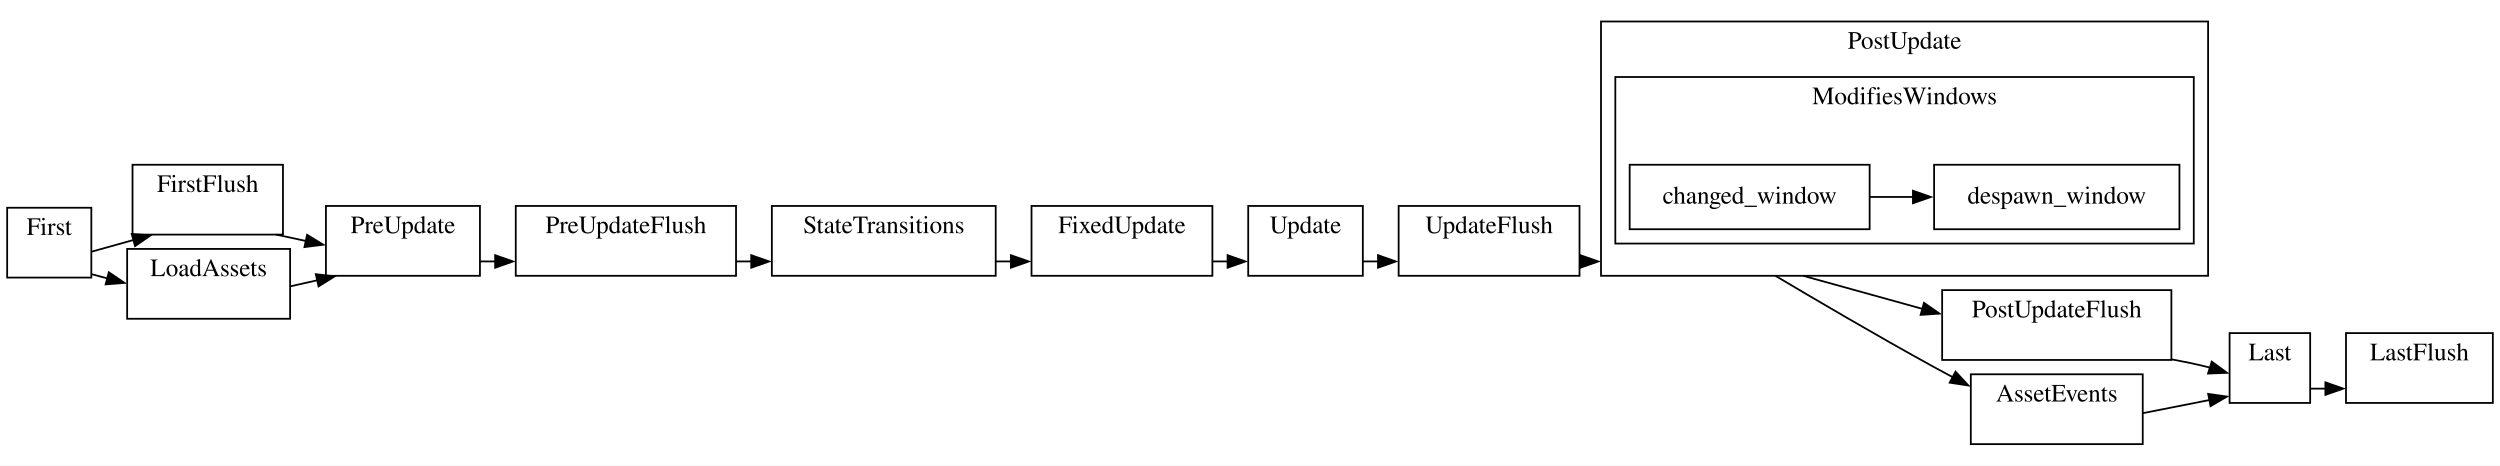
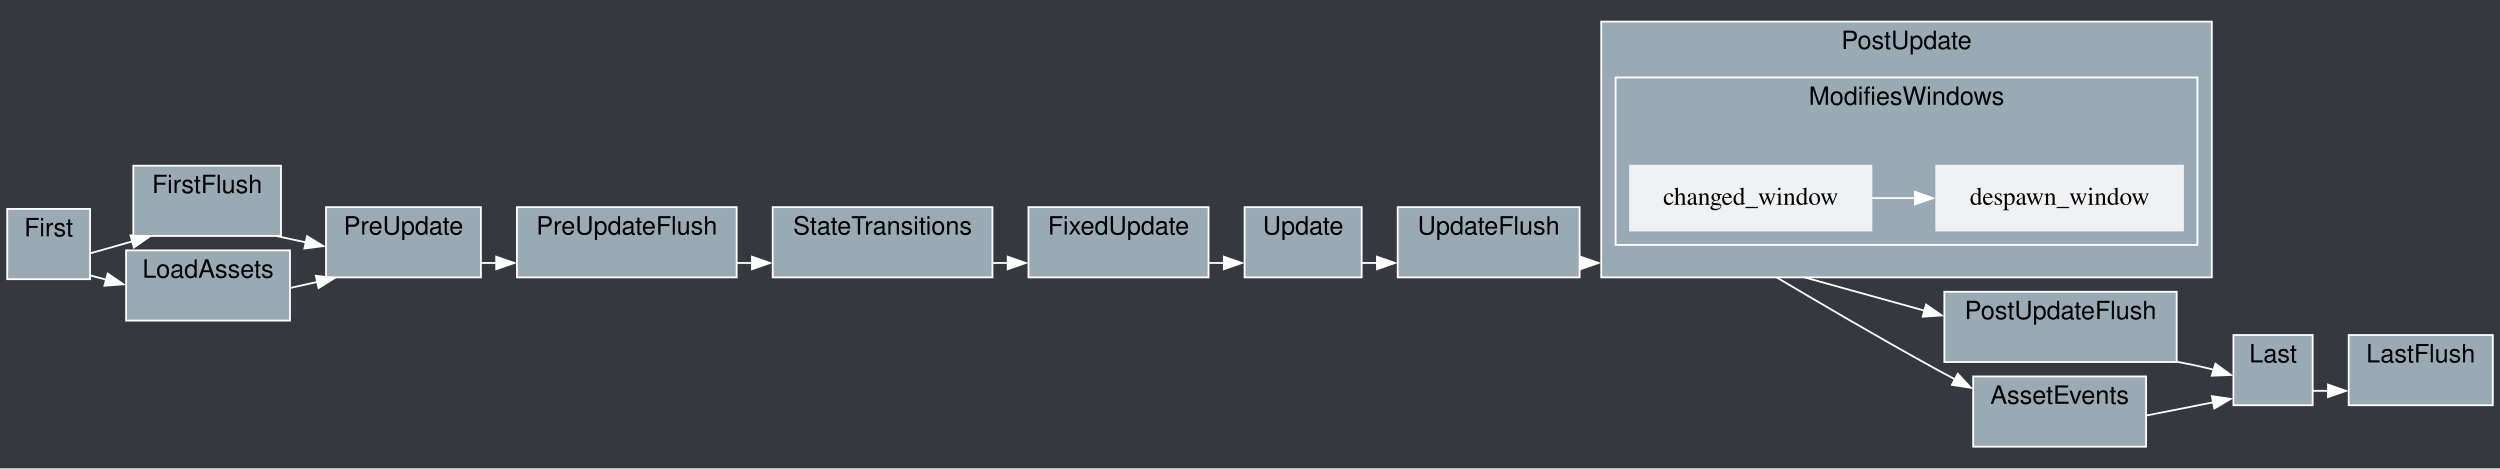
- <svg xmlns="http://www.w3.org/2000/svg" width="1396pt" height="260pt" viewBox="0.00 0.00 1396.00 260.00">
+ <svg xmlns="http://www.w3.org/2000/svg" width="1388pt" height="260pt" viewBox="0.00 0.00 1388.00 260.00">
  <g id="graph0" class="graph" transform="scale(1 1) rotate(0) translate(4 256)">
-     <polygon fill="white" stroke="none" points="-4,4 -4,-256 1392,-256 1392,4 -4,4" />
+     <polygon fill="#35393f" stroke="none" points="-4,4 -4,-256 1384,-256 1384,4 -4,4" />
    <g id="clust1" class="cluster">
-       <polygon fill="none" stroke="black" points="70,-125 70,-164 154,-164 154,-125 70,-125" />
-       <text text-anchor="middle" x="112" y="-148.8" font-family="Times,serif" font-size="14.00">FirstFlush</text>
+       <polygon fill="#99aab5" stroke="white" points="70,-125 70,-164 152,-164 152,-125 70,-125" />
+       <text text-anchor="middle" x="111" y="-148.8" font-family="Helvetica,sans-Serif" font-size="14.00">FirstFlush</text>
    </g>
    <g id="clust2" class="cluster">
-       <polygon fill="none" stroke="black" points="284,-102 284,-141 407,-141 407,-102 284,-102" />
-       <text text-anchor="middle" x="345.5" y="-125.8" font-family="Times,serif" font-size="14.00">PreUpdateFlush</text>
+       <polygon fill="#99aab5" stroke="white" points="283,-102 283,-141 405,-141 405,-102 283,-102" />
+       <text text-anchor="middle" x="344" y="-125.8" font-family="Helvetica,sans-Serif" font-size="14.00">PreUpdateFlush</text>
    </g>
    <g id="clust3" class="cluster">
-       <polygon fill="none" stroke="black" points="777,-102 777,-141 878,-141 878,-102 777,-102" />
-       <text text-anchor="middle" x="827.5" y="-125.8" font-family="Times,serif" font-size="14.00">UpdateFlush</text>
+       <polygon fill="#99aab5" stroke="white" points="772,-102 772,-141 873,-141 873,-102 772,-102" />
+       <text text-anchor="middle" x="822.5" y="-125.8" font-family="Helvetica,sans-Serif" font-size="14.00">UpdateFlush</text>
    </g>
    <g id="clust4" class="cluster">
-       <polygon fill="none" stroke="black" points="1080.5,-55 1080.5,-94 1208.5,-94 1208.5,-55 1080.5,-55" />
-       <text text-anchor="middle" x="1144.5" y="-78.8" font-family="Times,serif" font-size="14.00">PostUpdateFlush</text>
+       <polygon fill="#99aab5" stroke="white" points="1075.5,-55 1075.5,-94 1204.5,-94 1204.5,-55 1075.5,-55" />
+       <text text-anchor="middle" x="1140" y="-78.8" font-family="Helvetica,sans-Serif" font-size="14.00">PostUpdateFlush</text>
    </g>
    <g id="clust5" class="cluster">
-       <polygon fill="none" stroke="black" points="1306,-31 1306,-70 1388,-70 1388,-31 1306,-31" />
-       <text text-anchor="middle" x="1347" y="-54.8" font-family="Times,serif" font-size="14.00">LastFlush</text>
+       <polygon fill="#99aab5" stroke="white" points="1300,-31 1300,-70 1380,-70 1380,-31 1300,-31" />
+       <text text-anchor="middle" x="1340" y="-54.8" font-family="Helvetica,sans-Serif" font-size="14.00">LastFlush</text>
    </g>
    <g id="clust6" class="cluster">
-       <polygon fill="none" stroke="black" points="0,-101 0,-140 47,-140 47,-101 0,-101" />
-       <text text-anchor="middle" x="23.5" y="-124.8" font-family="Times,serif" font-size="14.00">First</text>
+       <polygon fill="#99aab5" stroke="white" points="0,-101 0,-140 46,-140 46,-101 0,-101" />
+       <text text-anchor="middle" x="23" y="-124.8" font-family="Helvetica,sans-Serif" font-size="14.00">First</text>
    </g>
    <g id="clust7" class="cluster">
-       <polygon fill="none" stroke="black" points="178,-102 178,-141 264,-141 264,-102 178,-102" />
-       <text text-anchor="middle" x="221" y="-125.8" font-family="Times,serif" font-size="14.00">PreUpdate</text>
+       <polygon fill="#99aab5" stroke="white" points="177,-102 177,-141 263,-141 263,-102 177,-102" />
+       <text text-anchor="middle" x="220" y="-125.8" font-family="Helvetica,sans-Serif" font-size="14.00">PreUpdate</text>
    </g>
    <g id="clust8" class="cluster">
-       <polygon fill="none" stroke="black" points="427,-102 427,-141 552,-141 552,-102 427,-102" />
-       <text text-anchor="middle" x="489.5" y="-125.8" font-family="Times,serif" font-size="14.00">StateTransitions</text>
+       <polygon fill="#99aab5" stroke="white" points="425,-102 425,-141 547,-141 547,-102 425,-102" />
+       <text text-anchor="middle" x="486" y="-125.8" font-family="Helvetica,sans-Serif" font-size="14.00">StateTransitions</text>
    </g>
    <g id="clust9" class="cluster">
-       <polygon fill="none" stroke="black" points="572,-102 572,-141 673,-141 673,-102 572,-102" />
-       <text text-anchor="middle" x="622.5" y="-125.8" font-family="Times,serif" font-size="14.00">FixedUpdate</text>
+       <polygon fill="#99aab5" stroke="white" points="567,-102 567,-141 667,-141 667,-102 567,-102" />
+       <text text-anchor="middle" x="617" y="-125.8" font-family="Helvetica,sans-Serif" font-size="14.00">FixedUpdate</text>
    </g>
    <g id="clust10" class="cluster">
-       <polygon fill="none" stroke="black" points="693,-102 693,-141 757,-141 757,-102 693,-102" />
-       <text text-anchor="middle" x="725" y="-125.8" font-family="Times,serif" font-size="14.00">Update</text>
+       <polygon fill="#99aab5" stroke="white" points="687,-102 687,-141 752,-141 752,-102 687,-102" />
+       <text text-anchor="middle" x="719.5" y="-125.8" font-family="Helvetica,sans-Serif" font-size="14.00">Update</text>
    </g>
    <g id="clust11" class="cluster">
-       <polygon fill="none" stroke="black" points="890,-102 890,-244 1229,-244 1229,-102 890,-102" />
-       <text text-anchor="middle" x="1059.5" y="-228.8" font-family="Times,serif" font-size="14.00">PostUpdate</text>
+       <polygon fill="#99aab5" stroke="white" points="885,-102 885,-244 1224,-244 1224,-102 885,-102" />
+       <text text-anchor="middle" x="1054.5" y="-228.8" font-family="Helvetica,sans-Serif" font-size="14.00">PostUpdate</text>
    </g>
    <g id="clust12" class="cluster">
-       <polygon fill="none" stroke="black" points="898,-120 898,-213 1221,-213 1221,-120 898,-120" />
-       <text text-anchor="middle" x="1059.5" y="-197.8" font-family="Times,serif" font-size="14.00">ModifiesWindows</text>
+       <polygon fill="#99aab5" stroke="white" points="893,-120 893,-213 1216,-213 1216,-120 893,-120" />
+       <text text-anchor="middle" x="1054.5" y="-197.8" font-family="Helvetica,sans-Serif" font-size="14.00">ModifiesWindows</text>
    </g>
    <g id="clust13" class="cluster">
-       <polygon fill="none" stroke="black" points="1241,-31 1241,-70 1286,-70 1286,-31 1241,-31" />
-       <text text-anchor="middle" x="1263.5" y="-54.8" font-family="Times,serif" font-size="14.00">Last</text>
+       <polygon fill="#99aab5" stroke="white" points="1236,-31 1236,-70 1280,-70 1280,-31 1236,-31" />
+       <text text-anchor="middle" x="1258" y="-54.8" font-family="Helvetica,sans-Serif" font-size="14.00">Last</text>
    </g>
    <g id="clust14" class="cluster">
-       <polygon fill="none" stroke="black" points="67,-78 67,-117 158,-117 158,-78 67,-78" />
-       <text text-anchor="middle" x="112.5" y="-101.8" font-family="Times,serif" font-size="14.00">LoadAssets</text>
+       <polygon fill="#99aab5" stroke="white" points="66,-78 66,-117 157,-117 157,-78 66,-78" />
+       <text text-anchor="middle" x="111.5" y="-101.8" font-family="Helvetica,sans-Serif" font-size="14.00">LoadAssets</text>
    </g>
    <g id="clust15" class="cluster">
-       <polygon fill="none" stroke="black" points="1096.5,-8 1096.5,-47 1192.5,-47 1192.5,-8 1096.5,-8" />
-       <text text-anchor="middle" x="1144.5" y="-31.8" font-family="Times,serif" font-size="14.00">AssetEvents</text>
+       <polygon fill="#99aab5" stroke="white" points="1091.5,-8 1091.5,-47 1187.5,-47 1187.5,-8 1091.5,-8" />
+       <text text-anchor="middle" x="1139.5" y="-31.8" font-family="Helvetica,sans-Serif" font-size="14.00">AssetEvents</text>
    </g>
    <g id="edge2" class="edge">
-       <path fill="none" stroke="black" d="M150.21,-125C155.62,-123.84 161.27,-122.62 166.92,-121.41" />
-       <polygon fill="black" stroke="black" points="167.48,-124.87 176.53,-119.35 166.01,-118.02 167.48,-124.87" />
+       <path fill="none" stroke="white" d="M149.21,-125C154.62,-123.84 160.27,-122.62 165.92,-121.41" />
+       <polygon fill="white" stroke="white" points="166.48,-124.87 175.53,-119.35 165.01,-118.02 166.48,-124.87" />
    </g>
    <g id="edge4" class="edge">
-       <path fill="none" stroke="black" d="M407,-110C409.83,-110 412.68,-110 415.54,-110" />
-       <polygon fill="black" stroke="black" points="415.49,-113.5 425.49,-110 415.49,-106.5 415.49,-113.5" />
+       <path fill="none" stroke="white" d="M405,-110C407.88,-110 410.78,-110 413.68,-110" />
+       <polygon fill="white" stroke="white" points="413.49,-113.5 423.49,-110 413.49,-106.5 413.49,-113.5" />
    </g>
    <g id="edge8" class="edge">
-       <path fill="none" stroke="black" d="M878,-110C878.27,-110 878.53,-110 878.8,-110" />
-       <polygon fill="black" stroke="black" points="878.49,-113.5 888.49,-110 878.49,-106.5 878.49,-113.5" />
+       <path fill="none" stroke="white" d="M873,-110C873.27,-110 873.53,-110 873.8,-110" />
+       <polygon fill="white" stroke="white" points="873.49,-113.5 883.49,-110 873.49,-106.5 873.49,-113.5" />
    </g>
    <g id="edge10" class="edge">
-       <path fill="none" stroke="black" d="M1208.5,-55.37C1215.46,-54.1 1222.41,-52.65 1229,-51 1229.37,-50.91 1229.74,-50.81 1230.11,-50.71" />
-       <polygon fill="black" stroke="black" points="1231.03,-54.1 1239.56,-47.81 1228.97,-47.4 1231.03,-54.1" />
+       <path fill="none" stroke="white" d="M1204.5,-55.18C1211.12,-53.96 1217.72,-52.57 1224,-51 1224.37,-50.91 1224.74,-50.81 1225.11,-50.71" />
+       <polygon fill="white" stroke="white" points="1226.03,-54.1 1234.56,-47.81 1223.97,-47.4 1226.03,-54.1" />
    </g>
    <g id="edge1" class="edge">
-       <path fill="none" stroke="black" d="M47,-115.44C53.47,-117.25 60.51,-119.21 67,-121 68.18,-121.33 69.37,-121.65 70.58,-121.99" />
-       <polygon fill="black" stroke="black" points="69.56,-125.34 80.13,-124.6 71.41,-118.58 69.56,-125.34" />
+       <path fill="none" stroke="white" d="M46,-115.34C52.44,-117.18 59.5,-119.18 66,-121 67.17,-121.33 68.36,-121.66 69.55,-121.99" />
+       <polygon fill="white" stroke="white" points="68.45,-125.32 79.02,-124.6 70.31,-118.57 68.45,-125.32" />
    </g>
    <g id="edge13" class="edge">
-       <path fill="none" stroke="black" d="M47,-102.92C49.97,-102.13 53.11,-101.3 56.34,-100.45" />
-       <polygon fill="black" stroke="black" points="56.77,-103.96 65.54,-98.02 54.98,-97.19 56.77,-103.96" />
+       <path fill="none" stroke="white" d="M46,-103.12C48.89,-102.34 51.94,-101.53 55.09,-100.68" />
+       <polygon fill="white" stroke="white" points="55.78,-104.12 64.54,-98.16 53.98,-97.36 55.78,-104.12" />
    </g>
    <g id="edge3" class="edge">
-       <path fill="none" stroke="black" d="M264,-110C266.78,-110 269.62,-110 272.49,-110" />
-       <polygon fill="black" stroke="black" points="272.49,-113.5 282.49,-110 272.49,-106.5 272.49,-113.5" />
+       <path fill="none" stroke="white" d="M263,-110C265.78,-110 268.62,-110 271.49,-110" />
+       <polygon fill="white" stroke="white" points="271.49,-113.5 281.49,-110 271.49,-106.5 271.49,-113.5" />
    </g>
    <g id="edge5" class="edge">
-       <path fill="none" stroke="black" d="M552,-110C554.93,-110 557.87,-110 560.8,-110" />
-       <polygon fill="black" stroke="black" points="560.49,-113.5 570.49,-110 560.49,-106.5 560.49,-113.5" />
+       <path fill="none" stroke="white" d="M547,-110C549.86,-110 552.74,-110 555.6,-110" />
+       <polygon fill="white" stroke="white" points="555.49,-113.5 565.49,-110 555.49,-106.5 555.49,-113.5" />
    </g>
    <g id="edge6" class="edge">
-       <path fill="none" stroke="black" d="M673,-110C675.93,-110 678.87,-110 681.76,-110" />
-       <polygon fill="black" stroke="black" points="681.49,-113.5 691.49,-110 681.49,-106.5 681.49,-113.5" />
+       <path fill="none" stroke="white" d="M667,-110C669.85,-110 672.71,-110 675.54,-110" />
+       <polygon fill="white" stroke="white" points="675.49,-113.5 685.49,-110 675.49,-106.5 675.49,-113.5" />
    </g>
    <g id="edge7" class="edge">
-       <path fill="none" stroke="black" d="M757,-110C759.78,-110 762.64,-110 765.56,-110" />
-       <polygon fill="black" stroke="black" points="765.49,-113.5 775.49,-110 765.49,-106.5 765.49,-113.5" />
+       <path fill="none" stroke="white" d="M752,-110C754.81,-110 757.71,-110 760.65,-110" />
+       <polygon fill="white" stroke="white" points="760.49,-113.5 770.49,-110 760.49,-106.5 760.49,-113.5" />
    </g>
    <g id="edge9" class="edge">
-       <path fill="none" stroke="black" d="M1002.84,-102C1021.25,-96.9 1046.02,-90.03 1069.64,-83.48" />
-       <polygon fill="black" stroke="black" points="1070.34,-86.92 1079.04,-80.87 1068.47,-80.17 1070.34,-86.92" />
+       <path fill="none" stroke="white" d="M997.84,-102C1016.25,-96.9 1041.02,-90.03 1064.64,-83.48" />
+       <polygon fill="white" stroke="white" points="1065.34,-86.92 1074.04,-80.87 1063.47,-80.17 1065.34,-86.92" />
    </g>
    <g id="edge14" class="edge">
-       <path fill="none" stroke="black" d="M987.37,-102C1006.76,-90.47 1043.86,-68.61 1076,-51 1079.4,-49.14 1082.91,-47.24 1086.46,-45.34" />
-       <polygon fill="black" stroke="black" points="1087.97,-48.5 1095.17,-40.72 1084.69,-42.32 1087.97,-48.5" />
+       <path fill="none" stroke="white" d="M982.37,-102C1001.76,-90.47 1038.86,-68.61 1071,-51 1074.4,-49.14 1077.91,-47.24 1081.46,-45.34" />
+       <polygon fill="white" stroke="white" points="1082.97,-48.5 1090.17,-40.72 1079.69,-42.32 1082.97,-48.5" />
    </g>
    <g id="node13" class="node">
-       <polygon fill="none" stroke="black" points="1040,-164 906,-164 906,-128 1040,-128 1040,-164" />
-       <text text-anchor="middle" x="973" y="-142.3" font-family="Times,serif" font-size="14.00">changed_window</text>
+       <polygon fill="#eff1f3" stroke="#eff1f3" points="1035,-164 901,-164 901,-128 1035,-128 1035,-164" />
+       <text text-anchor="middle" x="968" y="-142.3" font-family="Times,serif" font-size="14.00">changed_window</text>
    </g>
    <g id="node14" class="node">
-       <polygon fill="none" stroke="black" points="1213,-164 1076,-164 1076,-128 1213,-128 1213,-164" />
-       <text text-anchor="middle" x="1144.5" y="-142.3" font-family="Times,serif" font-size="14.00">despawn_window</text>
+       <polygon fill="#eff1f3" stroke="#eff1f3" points="1208,-164 1071,-164 1071,-128 1208,-128 1208,-164" />
+       <text text-anchor="middle" x="1139.5" y="-142.3" font-family="Times,serif" font-size="14.00">despawn_window</text>
    </g>
    <g id="edge16" class="edge">
-       <path fill="none" stroke="black" d="M1040.02,-146C1047.98,-146 1056.17,-146 1064.3,-146" />
-       <polygon fill="black" stroke="black" points="1064.19,-149.5 1074.19,-146 1064.19,-142.5 1064.19,-149.5" />
+       <path fill="none" stroke="white" d="M1035.02,-146C1042.98,-146 1051.17,-146 1059.3,-146" />
+       <polygon fill="white" stroke="white" points="1059.19,-149.5 1069.19,-146 1059.19,-142.5 1059.19,-149.5" />
    </g>
    <g id="edge11" class="edge">
-       <path fill="none" stroke="black" d="M1286,-39C1288.78,-39 1291.72,-39 1294.74,-39" />
-       <polygon fill="black" stroke="black" points="1294.49,-42.5 1304.49,-39 1294.49,-35.5 1294.49,-42.5" />
+       <path fill="none" stroke="white" d="M1280,-39C1282.72,-39 1285.6,-39 1288.56,-39" />
+       <polygon fill="white" stroke="white" points="1288.49,-42.5 1298.49,-39 1288.49,-35.5 1288.49,-42.5" />
    </g>
    <g id="edge12" class="edge">
-       <path fill="none" stroke="black" d="M158,-96.09C163.09,-97.24 168.29,-98.4 173.4,-99.55" />
-       <polygon fill="black" stroke="black" points="172.35,-102.9 182.87,-101.67 173.88,-96.07 172.35,-102.9" />
+       <path fill="none" stroke="white" d="M157,-96.09C162.09,-97.24 167.29,-98.4 172.4,-99.55" />
+       <polygon fill="white" stroke="white" points="171.35,-102.9 181.87,-101.67 172.88,-96.07 171.35,-102.9" />
    </g>
    <g id="edge15" class="edge">
-       <path fill="none" stroke="black" d="M1192.5,-25.28C1205.02,-27.75 1218.27,-30.37 1229.8,-32.64" />
-       <polygon fill="black" stroke="black" points="1229.03,-36.06 1239.52,-34.56 1230.38,-29.19 1229.03,-36.06" />
+       <path fill="none" stroke="white" d="M1187.5,-25.28C1200.02,-27.75 1213.27,-30.37 1224.8,-32.64" />
+       <polygon fill="white" stroke="white" points="1224.03,-36.06 1234.52,-34.56 1225.38,-29.19 1224.03,-36.06" />
    </g>
  </g>
</svg>
